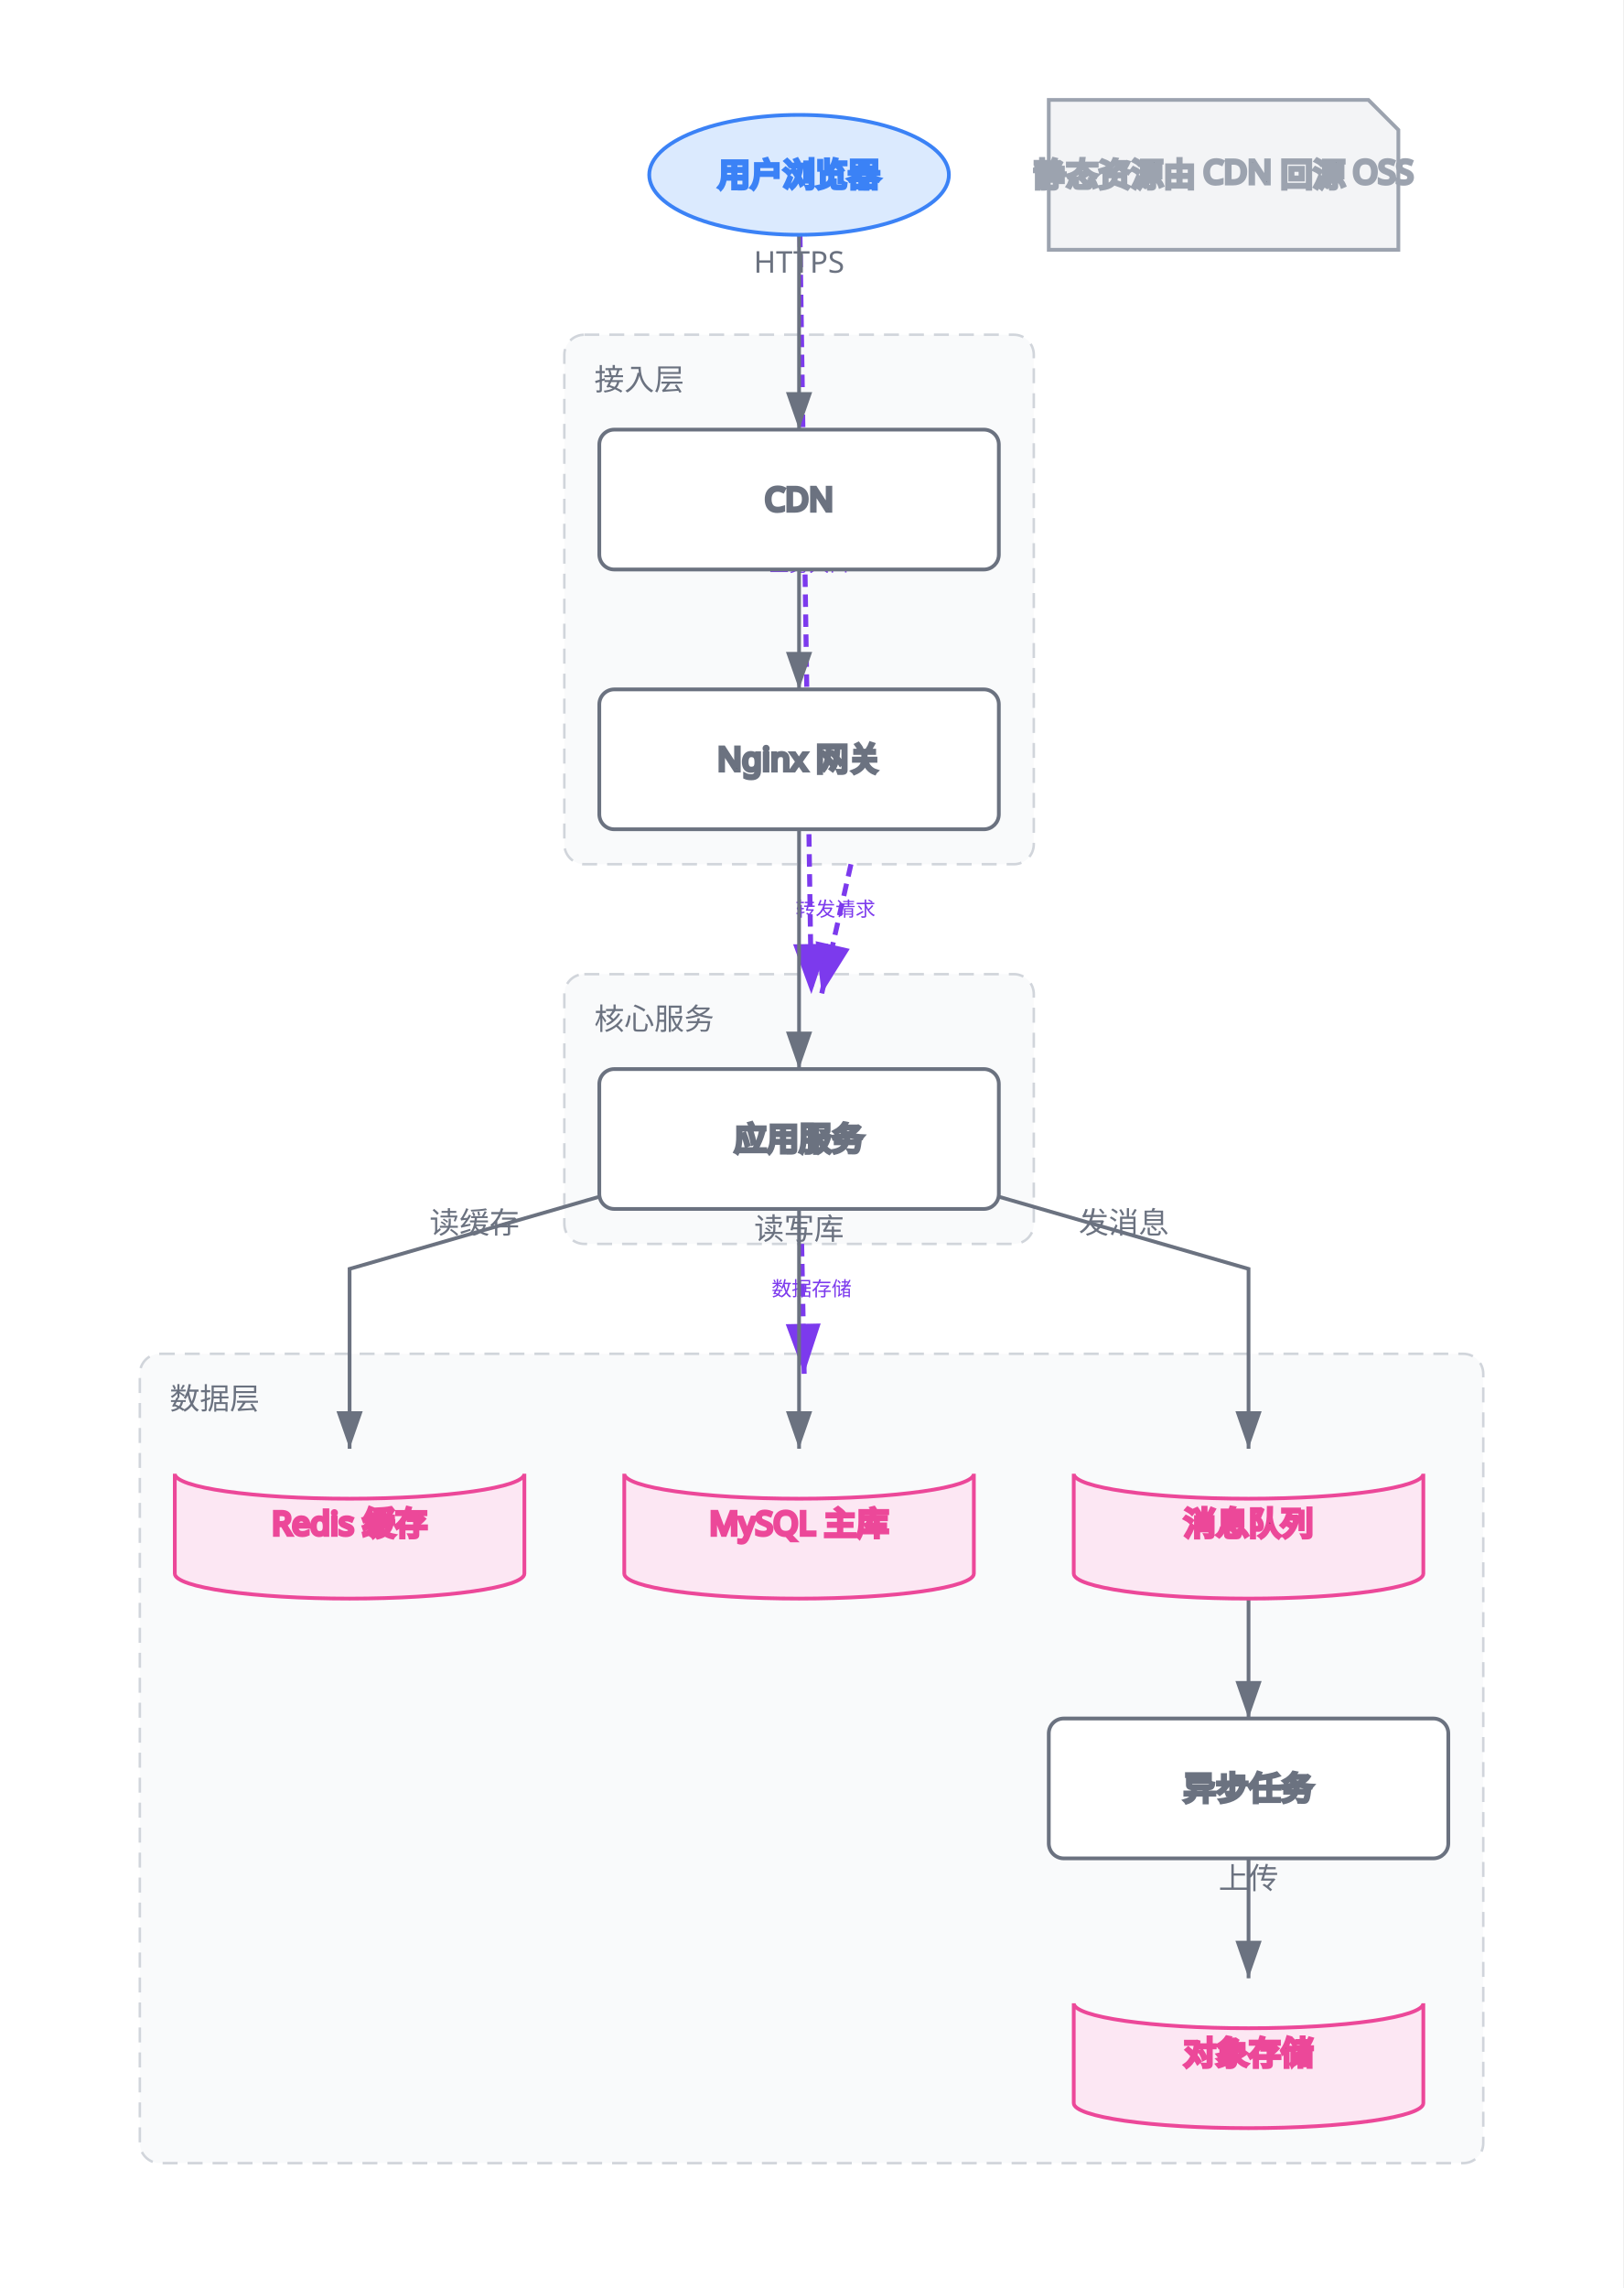
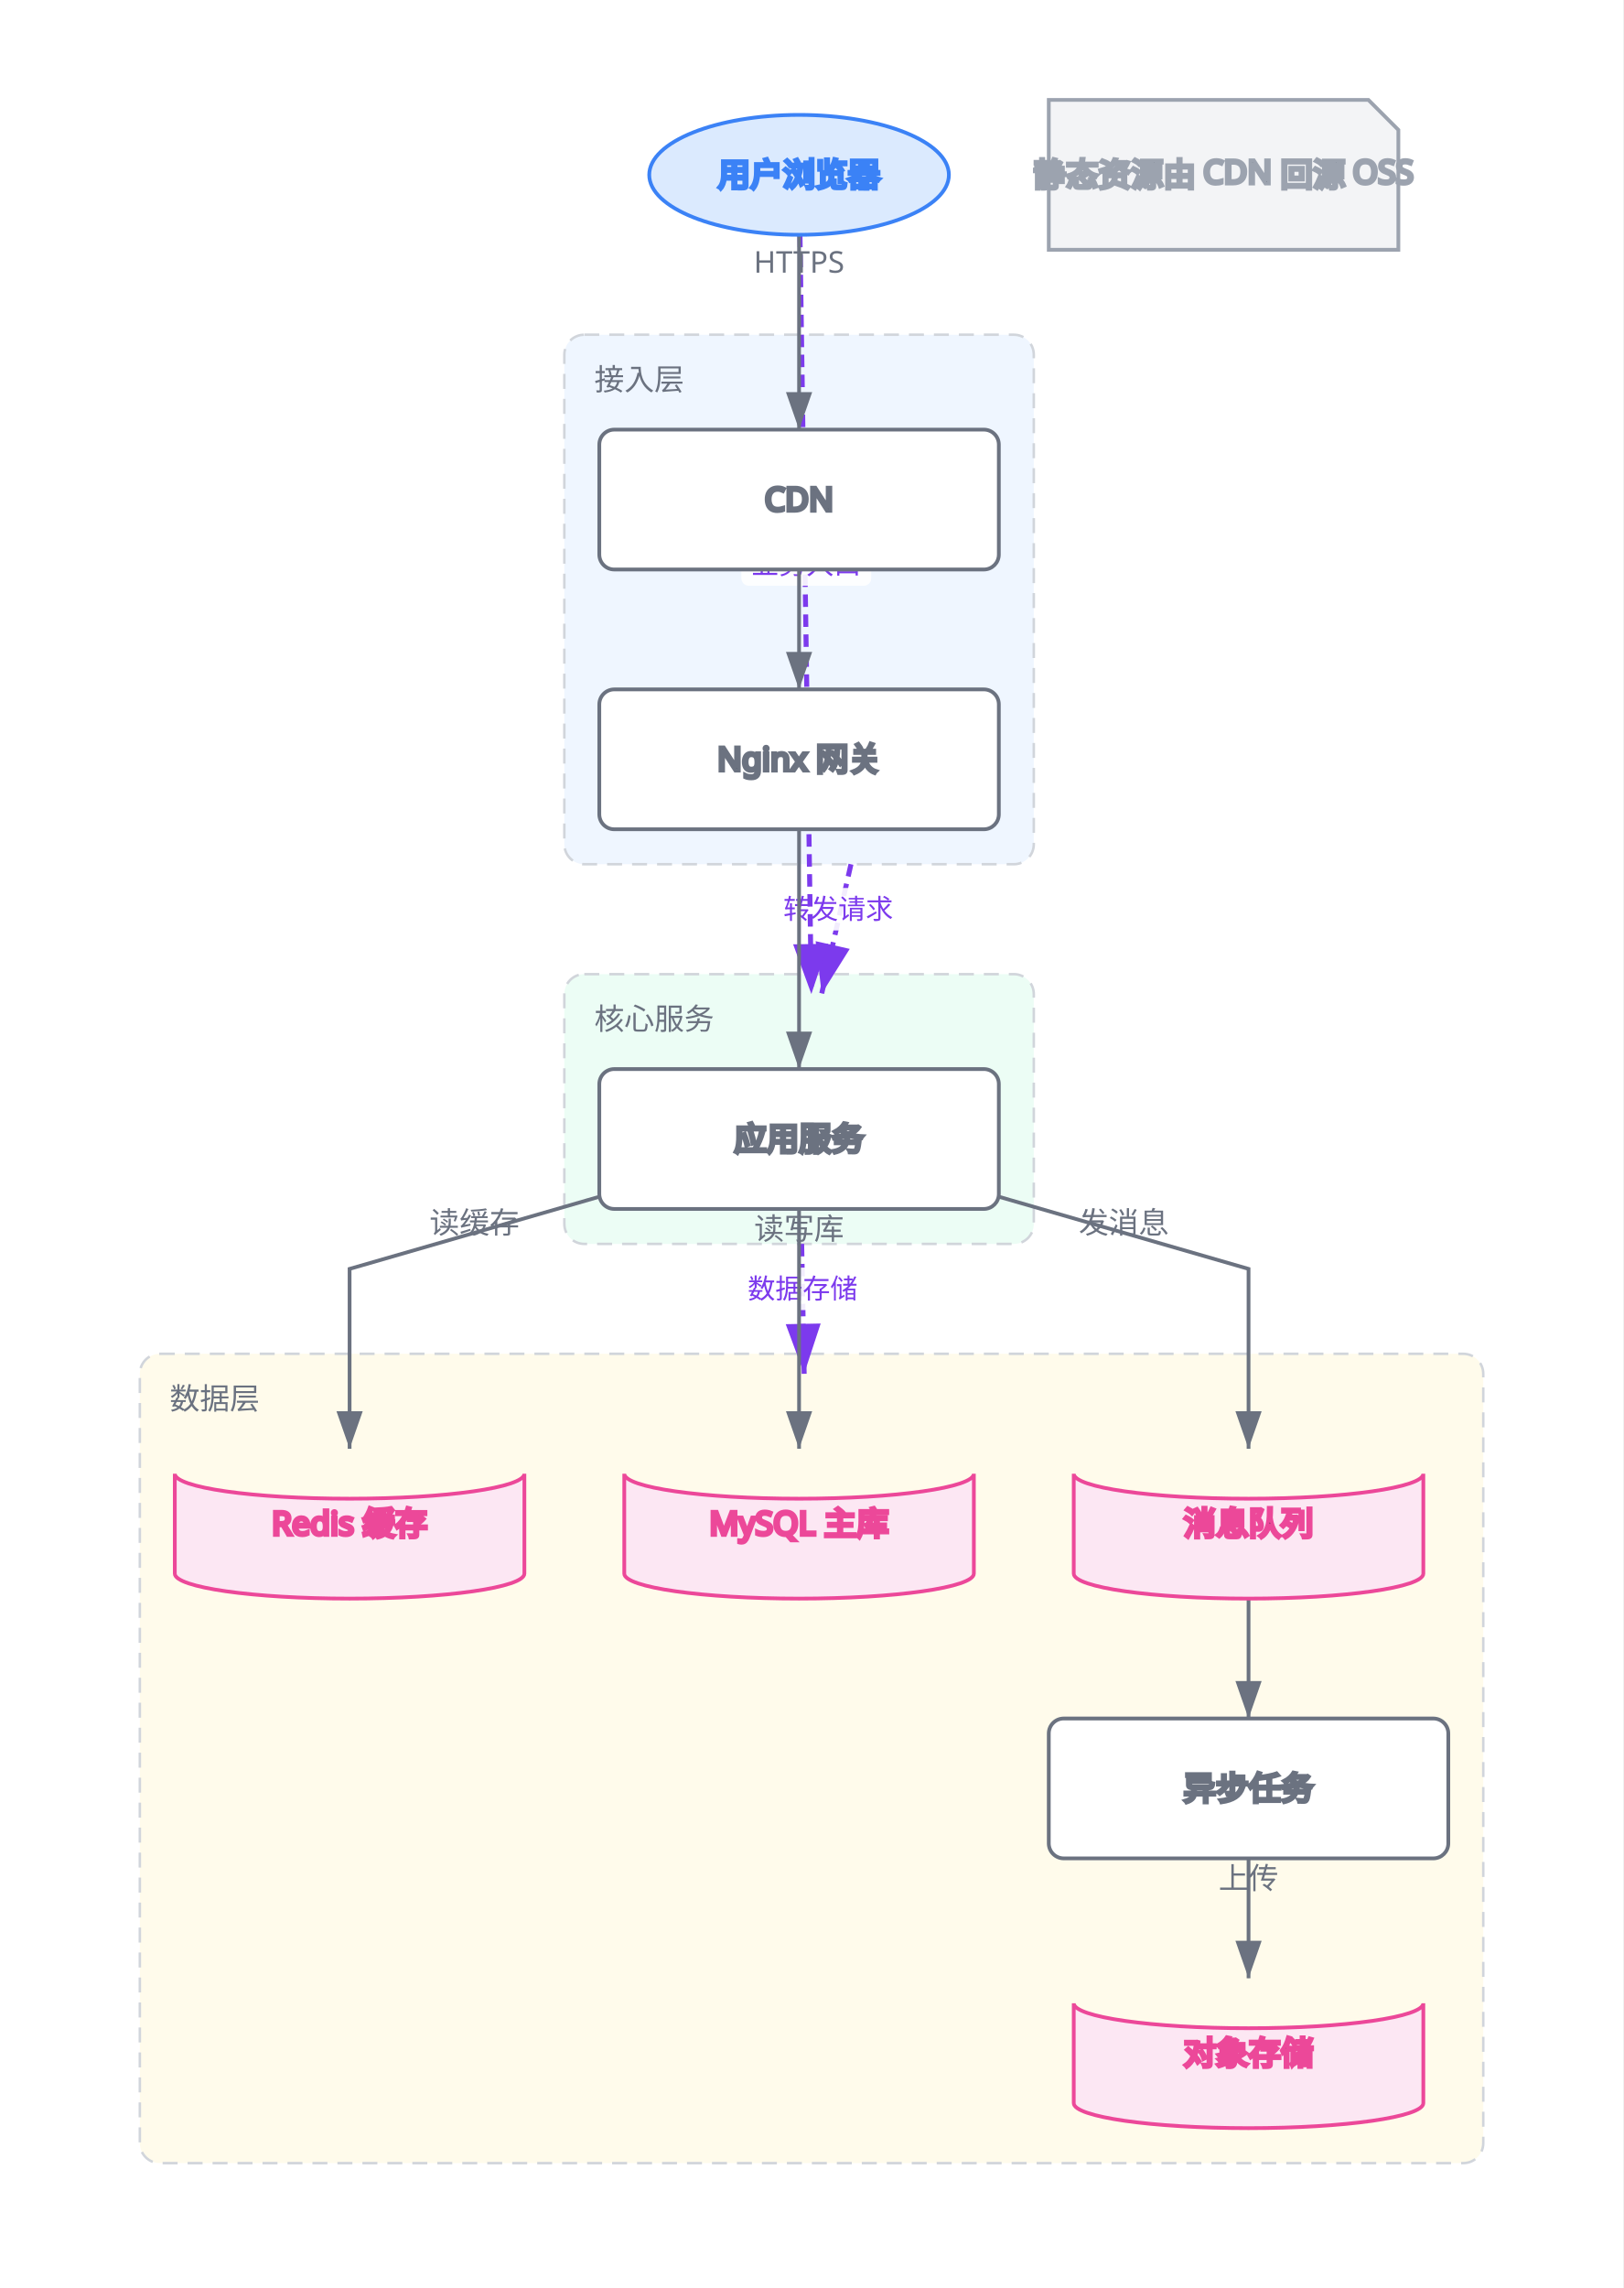
<svg xmlns="http://www.w3.org/2000/svg" width="650" height="916" viewBox="0 0 650 916">
  <defs>
    <marker id="arrowhead" markerWidth="10" markerHeight="7" refX="10" refY="3.5" orient="auto">
      <polygon points="0 0, 10 3.5, 0 7" fill="#6b7280" />
    </marker>
    <marker id="arrowhead-purple" markerWidth="10" markerHeight="7" refX="10" refY="3.5" orient="auto">
      <polygon points="0 0, 10 3.5, 0 7" fill="#7c3aed" />
    </marker>
  </defs>
  <rect x="0" y="0" width="650" height="916" fill="#ffffff" />
  <g class="lgdl-group">
-     <rect x="226" y="134" width="188" height="212" rx="8" fill="#f9fafb" stroke="#d1d5db" stroke-dasharray="6 4" />
+     <rect x="226" y="134" width="188" height="212" rx="8" fill="#eff6ff" stroke="#d1d5db" stroke-dasharray="6 4" />
    <text x="238" y="152" font-family="'Segoe UI', 'PingFang SC', 'Microsoft YaHei', sans-serif" font-size="12" fill="#6b7280" text-anchor="start" dominant-baseline="middle">接入层</text>
  </g>
  <g class="lgdl-group">
-     <rect x="226" y="390" width="188" height="108" rx="8" fill="#f9fafb" stroke="#d1d5db" stroke-dasharray="6 4" />
+     <rect x="226" y="390" width="188" height="108" rx="8" fill="#ecfdf5" stroke="#d1d5db" stroke-dasharray="6 4" />
    <text x="238" y="408" font-family="'Segoe UI', 'PingFang SC', 'Microsoft YaHei', sans-serif" font-size="12" fill="#6b7280" text-anchor="start" dominant-baseline="middle">核心服务</text>
  </g>
  <g class="lgdl-group">
-     <rect x="56" y="542" width="538" height="324" rx="8" fill="#f9fafb" stroke="#d1d5db" stroke-dasharray="6 4" />
+     <rect x="56" y="542" width="538" height="324" rx="8" fill="#fffbeb" stroke="#d1d5db" stroke-dasharray="6 4" />
    <text x="68" y="560" font-family="'Segoe UI', 'PingFang SC', 'Microsoft YaHei', sans-serif" font-size="12" fill="#6b7280" text-anchor="start" dominant-baseline="middle">数据层</text>
  </g>
  <g class="lgdl-aggregate-edge">
    <line x1="340.784" y1="346" x2="329.049" y2="397.851" stroke="#7c3aed" stroke-width="2" stroke-dasharray="5 3" marker-end="url(#arrowhead-purple)" />
-     <text x="334.588" y="364" font-family="'Segoe UI', 'PingFang SC', 'Microsoft YaHei', sans-serif" font-size="8" fill="#7c3aed" text-anchor="middle" dominant-baseline="middle">转发请求</text>
+     <rect x="309.7" y="355.5" width="52" height="17" rx="3" fill="#ffffff" opacity="0.9" />
+     <text x="335.686" y="364" font-family="'Segoe UI', 'PingFang SC', 'Microsoft YaHei', sans-serif" font-size="11" fill="#7c3aed" text-anchor="middle" dominant-baseline="middle">转发请求</text>
  </g>
  <g class="lgdl-aggregate-edge">
    <line x1="321.038" y1="498" x2="322.038" y2="549.999" stroke="#7c3aed" stroke-width="2" stroke-dasharray="5 3" marker-end="url(#arrowhead-purple)" />
-     <text x="325.038" y="516" font-family="'Segoe UI', 'PingFang SC', 'Microsoft YaHei', sans-serif" font-size="8" fill="#7c3aed" text-anchor="middle" dominant-baseline="middle">数据存储</text>
+     <rect x="295.5" y="507.5" width="52" height="17" rx="3" fill="#ffffff" opacity="0.9" />
+     <text x="321.462" y="516" font-family="'Segoe UI', 'PingFang SC', 'Microsoft YaHei', sans-serif" font-size="11" fill="#7c3aed" text-anchor="middle" dominant-baseline="middle">数据存储</text>
  </g>
  <g class="lgdl-aggregate-edge">
    <line x1="320" y1="70" x2="324.925" y2="397.955" stroke="#7c3aed" stroke-width="2" stroke-dasharray="5 3" marker-end="url(#arrowhead-purple)" />
-     <text x="324" y="226" font-family="'Segoe UI', 'PingFang SC', 'Microsoft YaHei', sans-serif" font-size="8" fill="#7c3aed" text-anchor="middle" dominant-baseline="middle">业务入口</text>
+     <rect x="296.9" y="217.5" width="52" height="17" rx="3" fill="#ffffff" opacity="0.9" />
+     <text x="322.888" y="226" font-family="'Segoe UI', 'PingFang SC', 'Microsoft YaHei', sans-serif" font-size="11" fill="#7c3aed" text-anchor="middle" dominant-baseline="middle">业务入口</text>
  </g>
  <g class="lgdl-edge">
    <path d="M 320,94 L 320,124 L 320,148 L 320,172" fill="none" stroke="#6b7280" stroke-width="1.5" marker-end="url(#arrowhead)" />
    <text x="320" y="105" font-family="'Segoe UI', 'PingFang SC', 'Microsoft YaHei', sans-serif" font-size="12" fill="#6b7280" text-anchor="middle" dominant-baseline="middle">HTTPS</text>
  </g>
  <g class="lgdl-edge">
    <path d="M 320,228 L 320,252 L 320,276" fill="none" stroke="#6b7280" stroke-width="1.5" marker-end="url(#arrowhead)" />
  </g>
  <g class="lgdl-edge">
    <path d="M 320,332 L 320,356 L 320,380 L 320,404 L 320,428" fill="none" stroke="#6b7280" stroke-width="1.5" marker-end="url(#arrowhead)" />
  </g>
  <g class="lgdl-edge">
    <path d="M 240,479.111 L 140,508 L 140,532 L 140,556 L 140,580" fill="none" stroke="#6b7280" stroke-width="1.5" marker-end="url(#arrowhead)" />
    <text x="190" y="489.556" font-family="'Segoe UI', 'PingFang SC', 'Microsoft YaHei', sans-serif" font-size="12" fill="#6b7280" text-anchor="middle" dominant-baseline="middle">读缓存</text>
  </g>
  <g class="lgdl-edge">
    <path d="M 320,484 L 320,508 L 320,532 L 320,556 L 320,580" fill="none" stroke="#6b7280" stroke-width="1.5" marker-end="url(#arrowhead)" />
    <text x="320" y="492" font-family="'Segoe UI', 'PingFang SC', 'Microsoft YaHei', sans-serif" font-size="12" fill="#6b7280" text-anchor="middle" dominant-baseline="middle">读写库</text>
  </g>
  <g class="lgdl-edge">
    <path d="M 400,479.111 L 500,508 L 500,532 L 500,556 L 500,580" fill="none" stroke="#6b7280" stroke-width="1.5" marker-end="url(#arrowhead)" />
    <text x="450" y="489.556" font-family="'Segoe UI', 'PingFang SC', 'Microsoft YaHei', sans-serif" font-size="12" fill="#6b7280" text-anchor="middle" dominant-baseline="middle">发消息</text>
  </g>
  <g class="lgdl-edge">
    <path d="M 500,640 L 500,664 L 500,688" fill="none" stroke="#6b7280" stroke-width="1.5" marker-end="url(#arrowhead)" />
  </g>
  <g class="lgdl-edge">
    <path d="M 500,744 L 500,768 L 500,792" fill="none" stroke="#6b7280" stroke-width="1.5" marker-end="url(#arrowhead)" />
    <text x="500" y="752" font-family="'Segoe UI', 'PingFang SC', 'Microsoft YaHei', sans-serif" font-size="12" fill="#6b7280" text-anchor="middle" dominant-baseline="middle">上传</text>
  </g>
  <g class="lgdl-node" fill="#dbeafe" stroke="#3b82f6" stroke-width="1.5">
    <rect x="260" y="46" width="120" height="48" rx="60" ry="60" />
    <text x="320" y="70" font-family="'Segoe UI', 'PingFang SC', 'Microsoft YaHei', sans-serif" font-size="13" fill="#1f2937" text-anchor="middle" dominant-baseline="middle">用户浏览器</text>
  </g>
  <g class="lgdl-node" fill="#ffffff" stroke="#6b7280" stroke-width="1.5">
    <rect x="240" y="172" width="160" height="56" rx="6" ry="6" />
    <text x="320" y="200" font-family="'Segoe UI', 'PingFang SC', 'Microsoft YaHei', sans-serif" font-size="13" fill="#1f2937" text-anchor="middle" dominant-baseline="middle">CDN</text>
  </g>
  <g class="lgdl-node" fill="#ffffff" stroke="#6b7280" stroke-width="1.5">
    <rect x="240" y="276" width="160" height="56" rx="6" ry="6" />
    <text x="320" y="304" font-family="'Segoe UI', 'PingFang SC', 'Microsoft YaHei', sans-serif" font-size="13" fill="#1f2937" text-anchor="middle" dominant-baseline="middle">Nginx 网关</text>
  </g>
  <g class="lgdl-node" fill="#ffffff" stroke="#6b7280" stroke-width="1.5">
    <rect x="240" y="428" width="160" height="56" rx="6" ry="6" />
    <text x="320" y="456" font-family="'Segoe UI', 'PingFang SC', 'Microsoft YaHei', sans-serif" font-size="13" fill="#1f2937" text-anchor="middle" dominant-baseline="middle">应用服务</text>
  </g>
  <g class="lgdl-node" fill="#fce7f3" stroke="#ec4899" stroke-width="1.5">
    <path d="M 70,590 L 70,630 A 70,10 0 0 0 210,630 L 210,590 A 70,10 0 0 1 70,590 Z" />
    <text x="140" y="610" font-family="'Segoe UI', 'PingFang SC', 'Microsoft YaHei', sans-serif" font-size="13" fill="#1f2937" text-anchor="middle" dominant-baseline="middle">Redis 缓存</text>
  </g>
  <g class="lgdl-node" fill="#fce7f3" stroke="#ec4899" stroke-width="1.5">
    <path d="M 250,590 L 250,630 A 70,10 0 0 0 390,630 L 390,590 A 70,10 0 0 1 250,590 Z" />
    <text x="320" y="610" font-family="'Segoe UI', 'PingFang SC', 'Microsoft YaHei', sans-serif" font-size="13" fill="#1f2937" text-anchor="middle" dominant-baseline="middle">MySQL 主库</text>
  </g>
  <g class="lgdl-node" fill="#fce7f3" stroke="#ec4899" stroke-width="1.5">
    <path d="M 430,590 L 430,630 A 70,10 0 0 0 570,630 L 570,590 A 70,10 0 0 1 430,590 Z" />
    <text x="500" y="610" font-family="'Segoe UI', 'PingFang SC', 'Microsoft YaHei', sans-serif" font-size="13" fill="#1f2937" text-anchor="middle" dominant-baseline="middle">消息队列</text>
  </g>
  <g class="lgdl-node" fill="#ffffff" stroke="#6b7280" stroke-width="1.5">
    <rect x="420" y="688" width="160" height="56" rx="6" ry="6" />
    <text x="500" y="716" font-family="'Segoe UI', 'PingFang SC', 'Microsoft YaHei', sans-serif" font-size="13" fill="#1f2937" text-anchor="middle" dominant-baseline="middle">异步任务</text>
  </g>
  <g class="lgdl-node" fill="#fce7f3" stroke="#ec4899" stroke-width="1.5">
    <path d="M 430,802 L 430,842 A 70,10 0 0 0 570,842 L 570,802 A 70,10 0 0 1 430,802 Z" />
    <text x="500" y="822" font-family="'Segoe UI', 'PingFang SC', 'Microsoft YaHei', sans-serif" font-size="13" fill="#1f2937" text-anchor="middle" dominant-baseline="middle">对象存储</text>
  </g>
  <g class="lgdl-node" fill="#f3f4f6" stroke="#9ca3af" stroke-width="1.5">
    <path d="M 420,40 L 548,40 L 560,52 L 560,100 L 420,100 Z" />
    <text x="490" y="70" font-family="'Segoe UI', 'PingFang SC', 'Microsoft YaHei', sans-serif" font-size="13" fill="#1f2937" text-anchor="middle" dominant-baseline="middle">静态资源由 CDN 回源 OSS</text>
  </g>
</svg>
